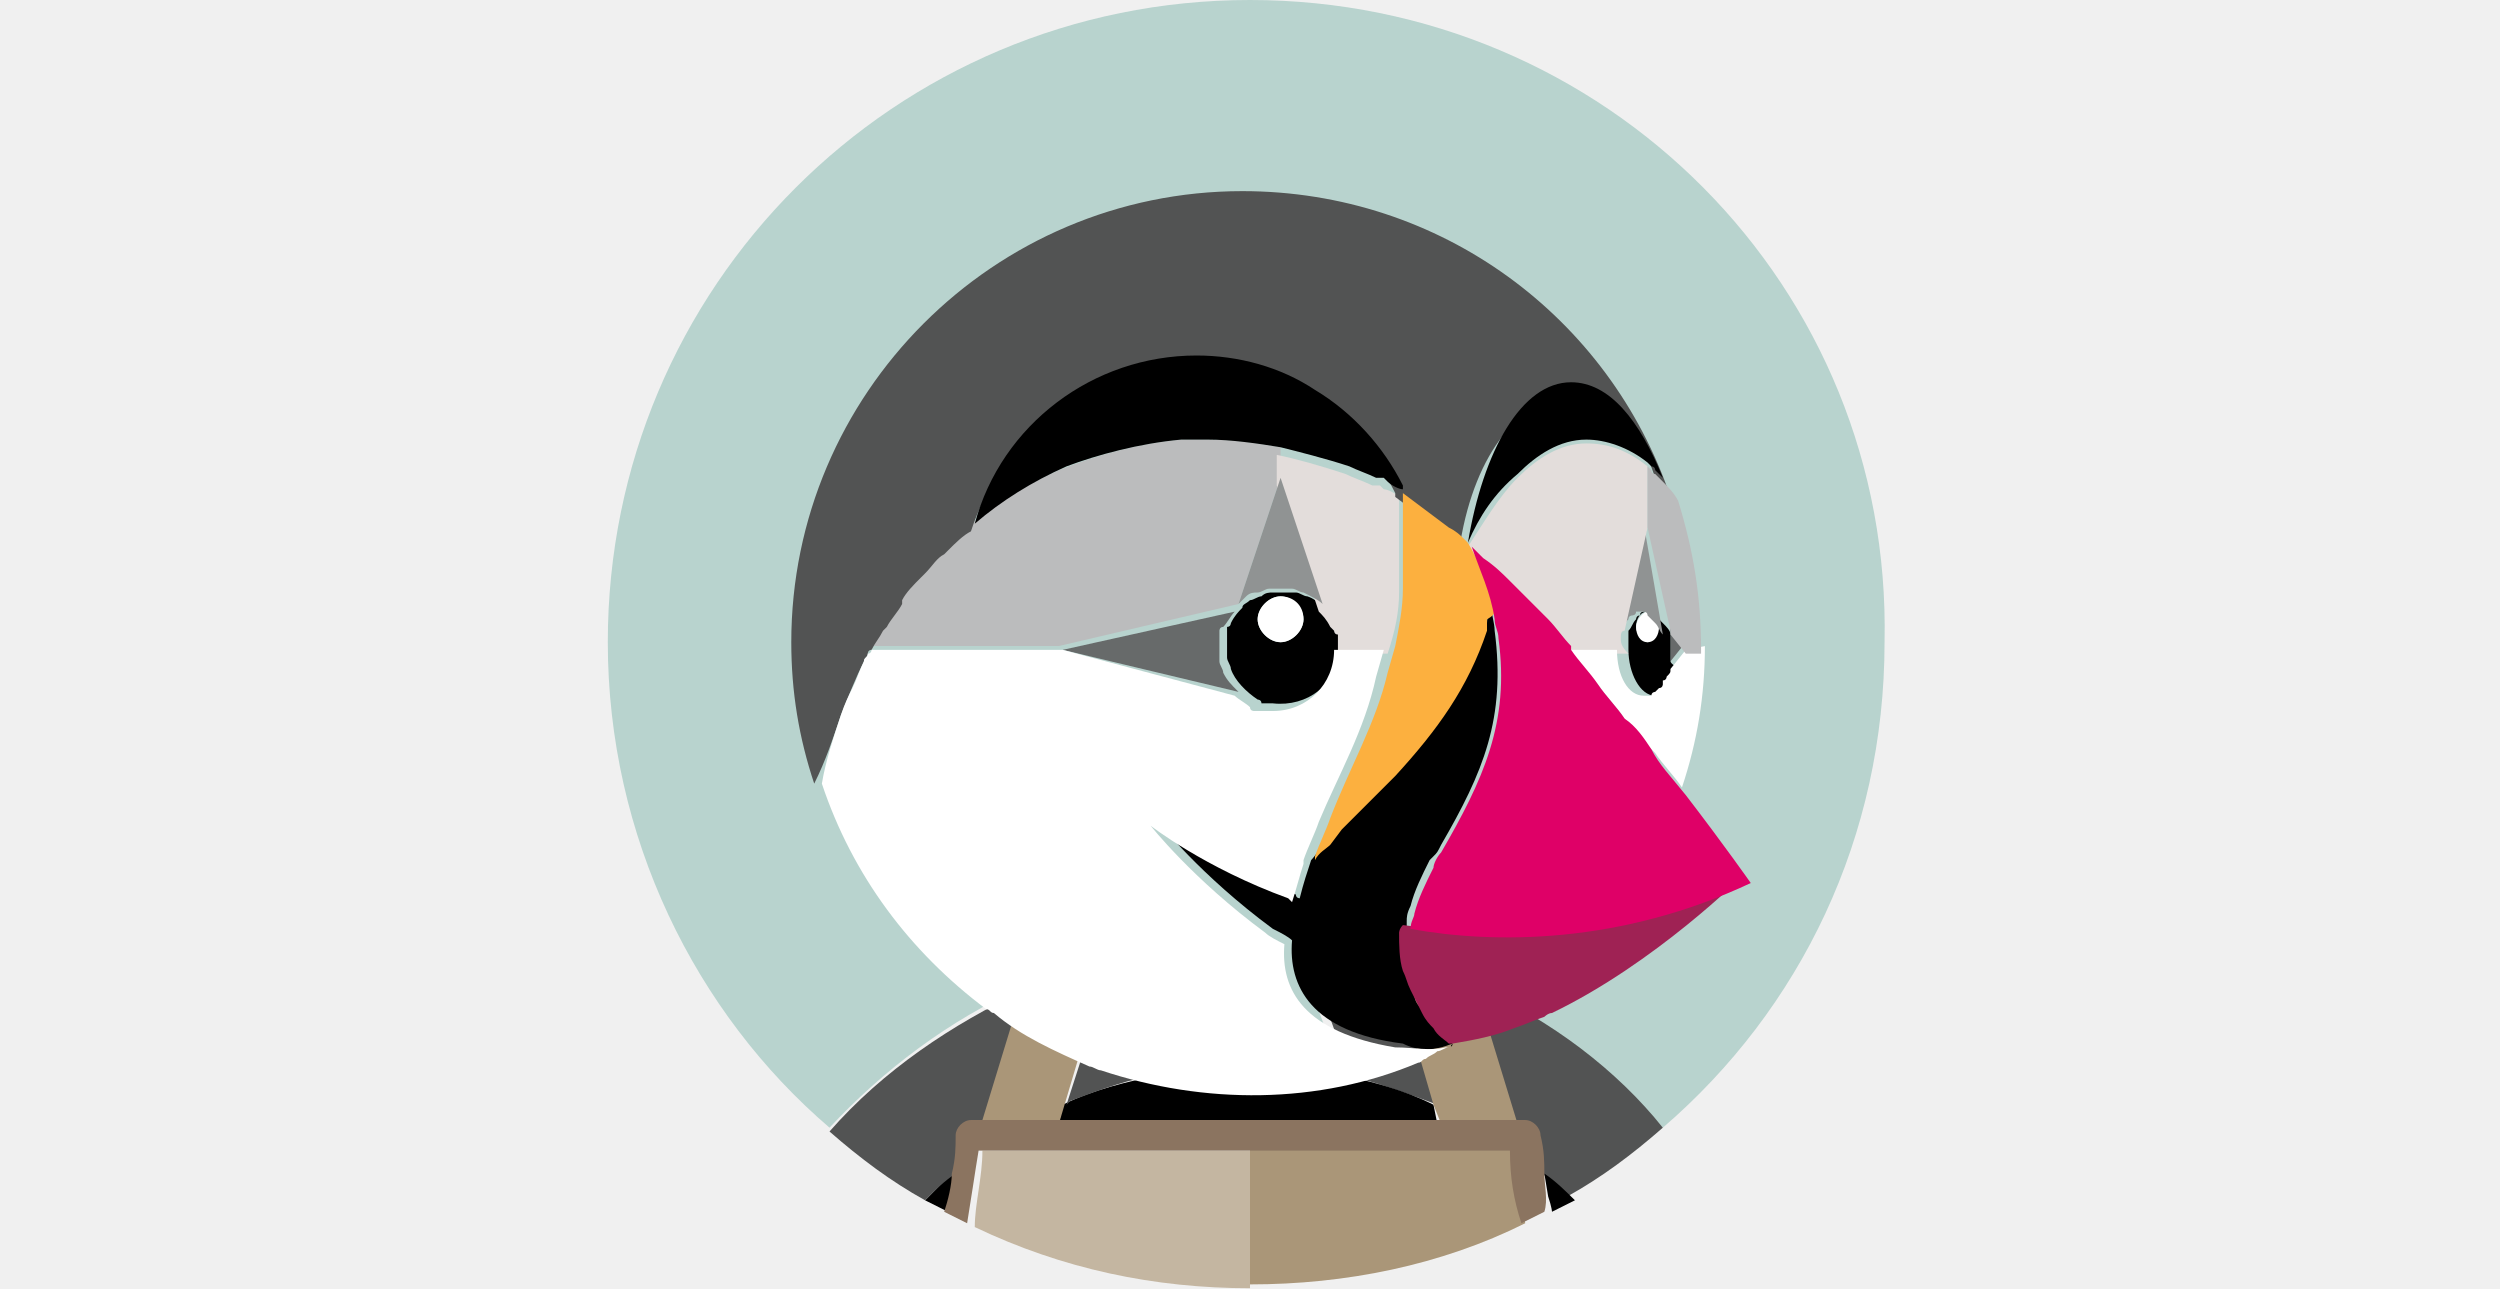
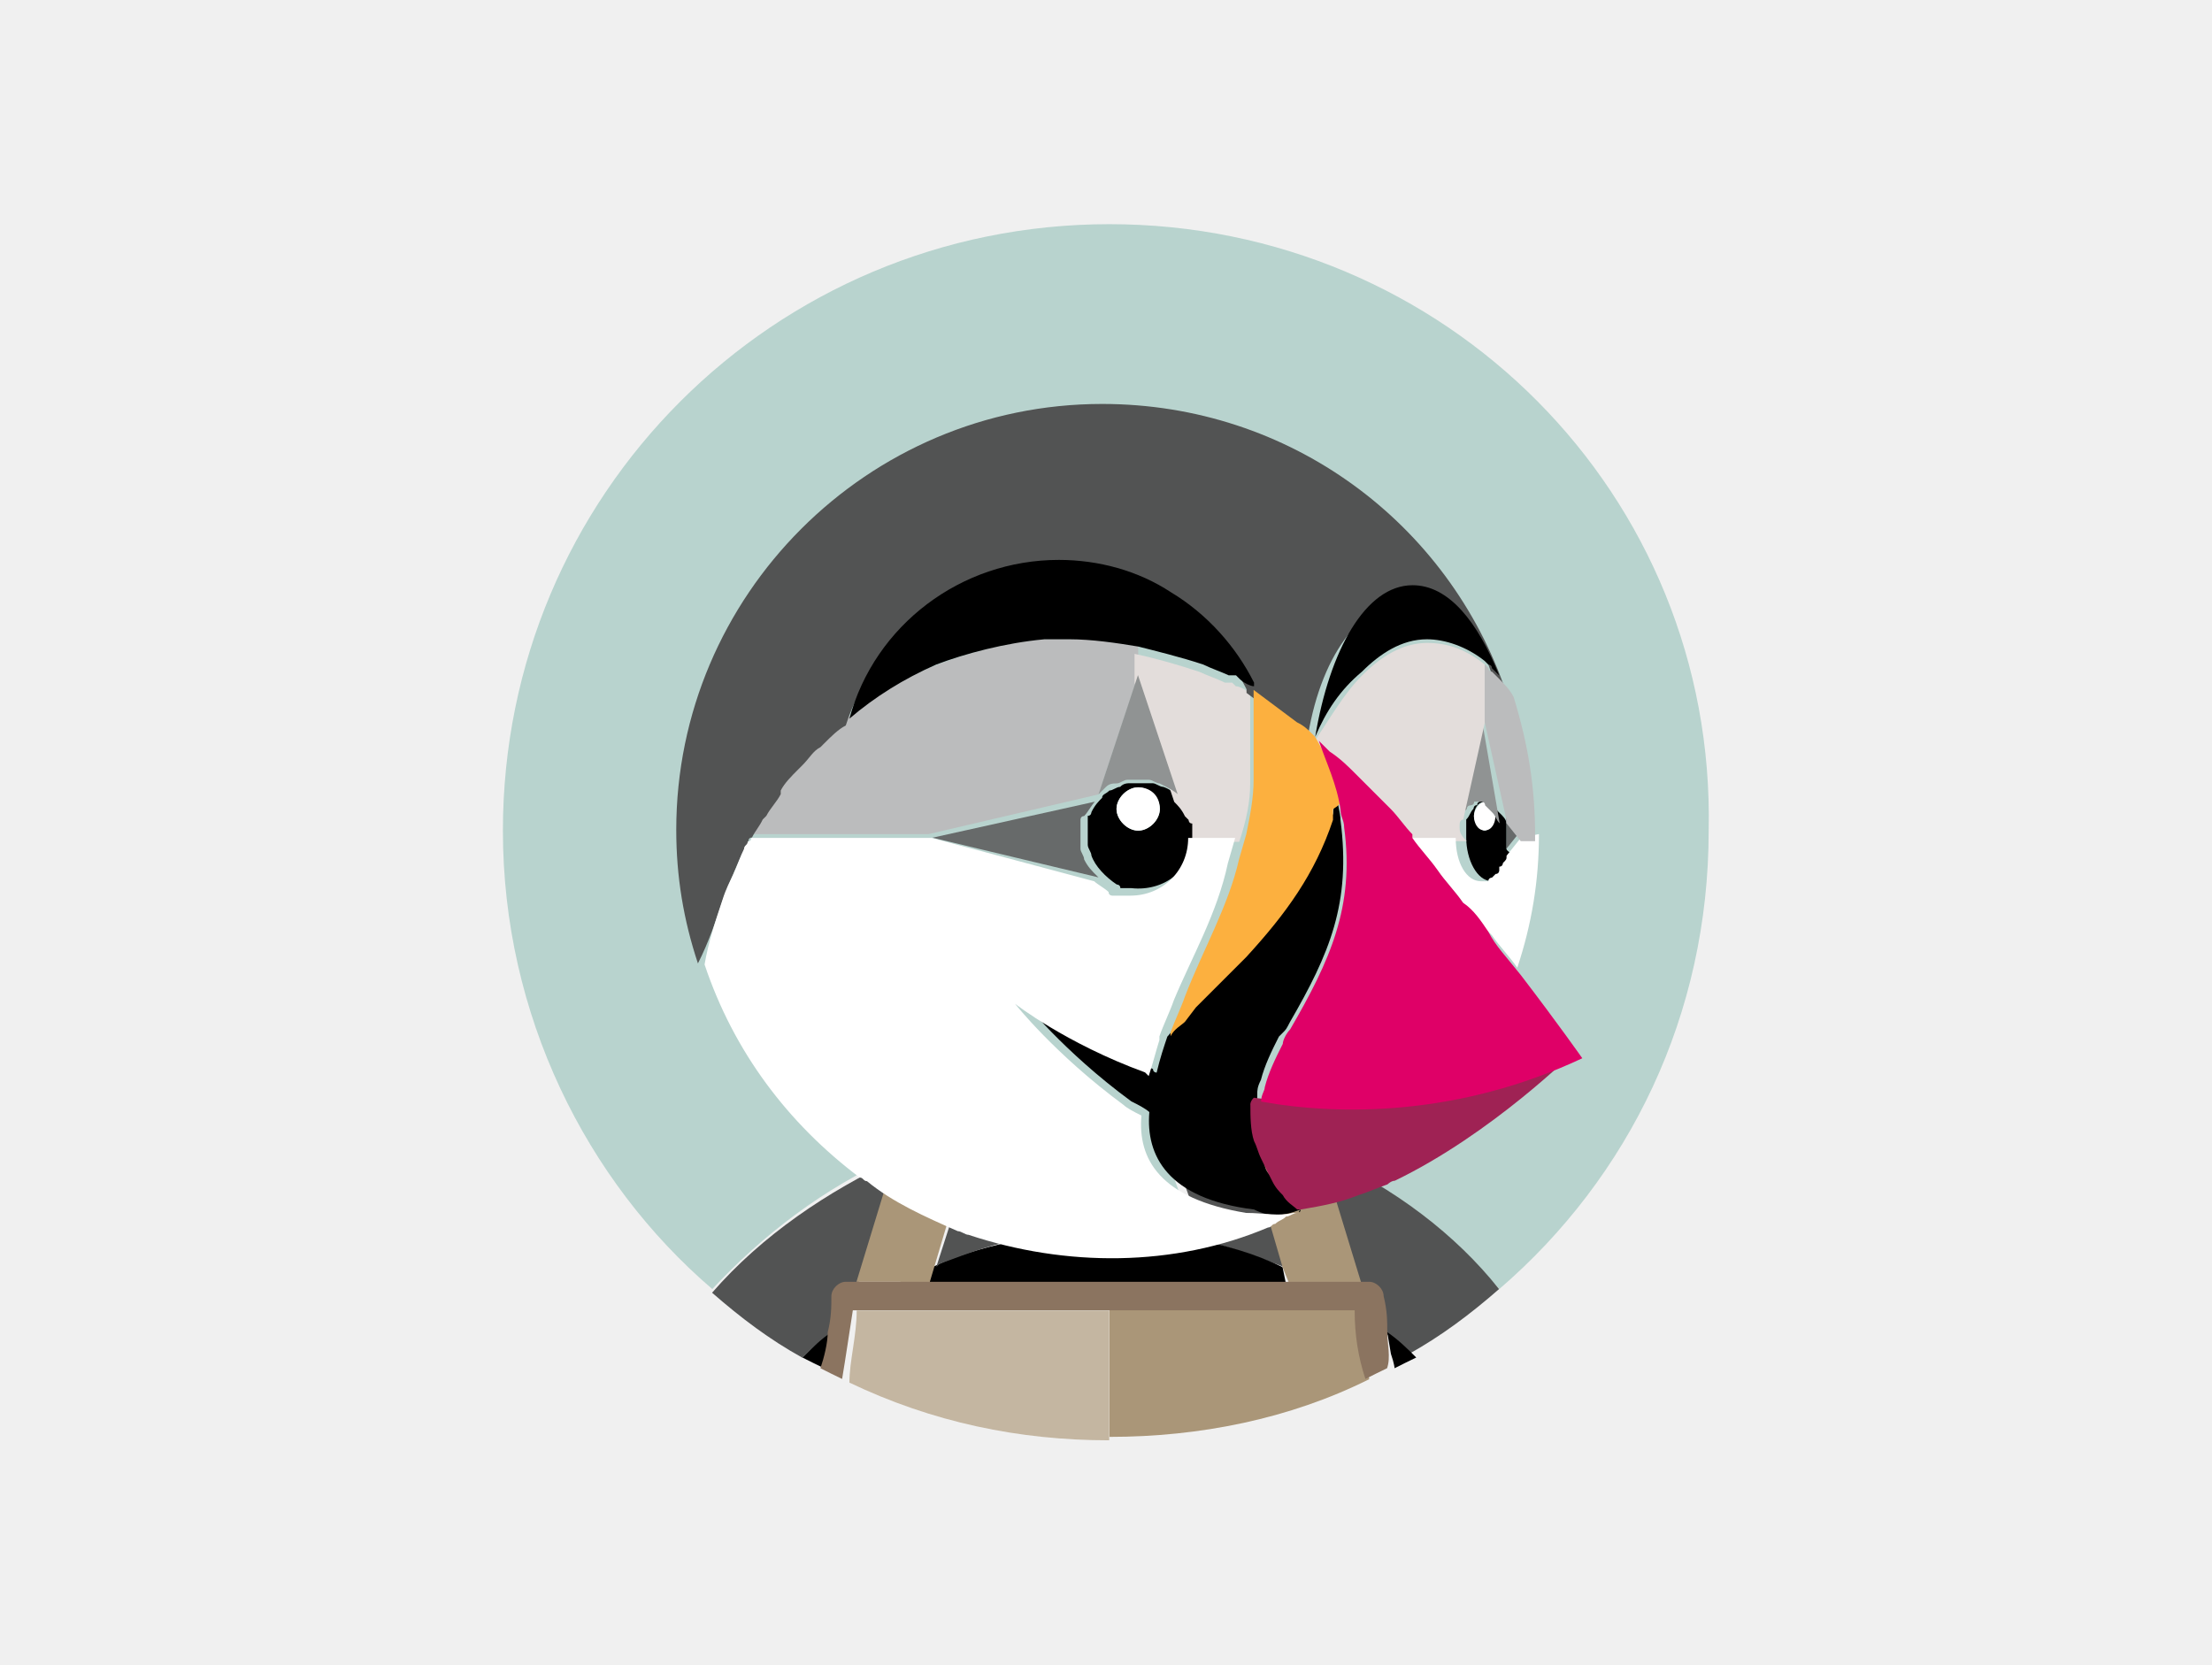
- <svg xmlns="http://www.w3.org/2000/svg" version="1.1" id="Capa_1" x="0px" y="0px" viewBox="0 0 65.4 33.7" style="enable-background:new 0 0 65.4 33.7;" xml:space="preserve">
+ <svg xmlns="http://www.w3.org/2000/svg" version="1.1" id="Capa_1" x="0px" y="0px" viewBox="0 0 1031 776" style="enable-background:new 0 0 1031 776;" xml:space="preserve">
  <style type="text/css">
	.st0{fill:#B8D3CE;}
	.st1{fill:#525353;}
	.st2{fill:#AA9678;}
	.st3{fill:#C4B6A1;}
	.st4{fill:#FFFFFF;}
	.st5{fill:#676A6A;}
	.st6{fill:#909393;}
	.st7{fill:#BBBCBD;}
	.st8{fill:#E3DDDB;}
	.st9{fill:#FCB03F;}
	.st10{fill:#9F2254;}
	.st11{fill:#DF0067;}
	.st12{fill:#8B7460;}
</style>
-   <path id="Trazado_1180" class="st0" d="M26.8,25.8c0.3-0.1,0.5-0.2,0.8-0.3c0.3-0.1,0.6-0.2,0.9-0.3c0.4-0.1,0.8-0.2,1.2-0.3  c0.5-0.1,1.1-0.2,1.6-0.3c-0.3,1-0.7,2-1,2.9c0,0.2,0,0.4,0,0.6c1.5-0.3,3.1-0.3,4.6,0c0-0.2,0-0.4,0-0.6c-0.4-1-0.7-1.9-1-2.9  c0.6,0.1,1.1,0.1,1.6,0.3c0.4,0.1,0.8,0.2,1.2,0.3c0.3,0.1,0.6,0.2,0.9,0.3c0.3,0.1,0.5,0.2,0.8,0.3c1.9,0.9,3.7,2.1,5.1,3.7  c3.6-3.1,5.8-7.6,5.8-12.7C49.5,7.5,42,0,32.7,0S15.9,7.5,15.9,16.8c0,5.1,2.3,9.7,5.8,12.7C23.1,28,24.8,26.7,26.8,25.8" />
-   <path id="Trazado_1181" class="st1" d="M38.6,25.8l1,3.6l0.3,0c0.2,0,0.3,0.1,0.3,0.2c0,0.3,0,0.7,0,1c0.3,0.2,0.6,0.5,0.8,0.7  c0.9-0.5,1.7-1.1,2.5-1.8C42.3,28,40.6,26.7,38.6,25.8 M36.6,25.8l1.2-0.3c-0.3-0.1-0.6-0.2-0.9-0.3c-0.4-0.1-0.8-0.2-1.2-0.3  c-0.5-0.1-1.1-0.2-1.6-0.3c0.3,1,0.7,2,1,2.9c0,0.2,0,0.4,0,0.6c0.9,0.2,1.7,0.5,2.5,0.8L36.6,25.8" />
-   <path id="Trazado_1182" d="M24.2,31.4c0.2,0.1,0.4,0.2,0.6,0.3c0.1-0.3,0.2-0.8,0.2-1.2C24.8,30.8,24.5,31.1,24.2,31.4 M37.5,28.9  c-0.8-0.4-1.6-0.6-2.5-0.8c-1.5-0.3-3.1-0.3-4.6,0c-0.9,0.2-1.8,0.4-2.6,0.8l-0.1,0.5h9.9L37.5,28.9" />
-   <path id="Trazado_1183" class="st1" d="M25,30.7c0-0.3,0.1-0.6,0.1-0.9c0-0.2,0.1-0.3,0.3-0.3l0.3,0l1.1-3.6  c-1.9,0.9-3.7,2.1-5.1,3.7c0.8,0.7,1.6,1.3,2.5,1.8C24.5,31.1,24.7,30.9,25,30.7" />
-   <path id="Trazado_1184" d="M40.5,31.3c0.1,0.3,0.1,0.4,0.1,0.4c0.2-0.1,0.4-0.2,0.6-0.3c-0.2-0.2-0.5-0.5-0.8-0.7L40.5,31.3" />
-   <path id="Trazado_1185" class="st2" d="M37.5,28.9l0.2,0.5h2l-1.1-3.6c-0.3-0.1-0.5-0.2-0.8-0.3l-1.2,0.3L37.5,28.9" />
-   <path id="Trazado_1186" class="st3" d="M25.7,30.1L25.7,30.1L25.7,30.1C25.7,30.1,25.7,30.1,25.7,30.1" />
-   <path id="Trazado_1187" class="st2" d="M39.7,30.1L39.7,30.1L39.7,30.1C39.7,30.1,39.7,30.1,39.7,30.1" />
-   <path id="Trazado_1188" class="st2" d="M39.6,30l-6.9,0l0,3.6c2.5,0,5-0.5,7.2-1.6c-0.1-0.6-0.2-1.3-0.2-2  C39.7,30.1,39.6,30,39.6,30" />
-   <path id="Trazado_1189" class="st3" d="M32.7,30.1c0,0-7,0-7,0c0,0.7-0.2,1.4-0.2,2c2.3,1.1,4.7,1.6,7.2,1.6L32.7,30.1L32.7,30.1" />
-   <path id="Trazado_1192" class="st2" d="M37.9,27.4L37.9,27.4L37.9,27.4c-0.1-0.1-0.3-0.2-0.4-0.4C37.6,27.1,37.8,27.3,37.9,27.4" />
-   <path id="Trazado_1193" class="st4" d="M43,12.1L43,12.1 M43.7,17L43.7,17" />
-   <path id="Trazado_1195" class="st5" d="M43.7,16.7C43.7,16.7,43.7,16.7,43.7,16.7L43.7,16.7L43.7,16.7c0,0.1,0,0.1,0,0.2  c0,0,0,0,0,0v0c0,0,0,0,0,0c0,0.1,0,0.1,0,0.2l0,0v0c0,0,0,0,0,0c0,0.1,0,0.1,0,0.2l0,0l0,0l0,0v0l0,0l0.4-0.5l-0.4-0.5l0,0  C43.7,16.6,43.7,16.7,43.7,16.7" />
-   <path id="Trazado_1196" d="M43.7,17.3C43.7,17.2,43.7,17.2,43.7,17.3c0-0.1,0-0.2,0-0.2c0,0,0,0,0,0c0,0,0,0,0,0c0-0.1,0-0.1,0-0.2  c0,0,0,0,0,0c0-0.1,0-0.1,0-0.2c0,0,0,0,0-0.1c0-0.1-0.1-0.2-0.2-0.3c0,0-0.1-0.1-0.1-0.1c0,0-0.1-0.1-0.1-0.1c0,0,0,0,0,0  c0,0-0.1,0-0.1-0.1c-0.1,0-0.2,0-0.2,0c0,0-0.1,0-0.1,0.1c0,0,0,0,0,0c-0.1,0-0.1,0.1-0.1,0.1c0,0,0,0,0,0c-0.1,0.1-0.1,0.2-0.2,0.3  l0,0c0,0.1,0,0.1,0,0.2c0,0,0,0,0,0.1c0,0.1,0,0.2,0,0.2c0,0,0,0,0,0l0,0c0,0.6,0.3,1.2,0.7,1.2c0.1,0,0.1,0,0.2,0  c0,0,0.1,0,0.1-0.1c0,0,0,0,0,0c0,0,0.1-0.1,0.1-0.1c0,0,0-0.1,0.1-0.1c0,0,0,0,0-0.1c0,0,0-0.1,0.1-0.1c0,0,0,0,0,0  c0-0.1,0-0.1,0.1-0.2C43.7,17.4,43.7,17.3,43.7,17.3L43.7,17.3z M43.1,16.8c-0.1,0-0.3-0.2-0.3-0.4c0-0.2,0.1-0.4,0.3-0.4  s0.3,0.2,0.3,0.4C43.3,16.6,43.2,16.8,43.1,16.8L43.1,16.8z" />
-   <path id="Trazado_1197" class="st4" d="M43.1,16c-0.1,0-0.3,0.2-0.3,0.4s0.1,0.4,0.3,0.4s0.3-0.2,0.3-0.4C43.3,16.2,43.2,16,43.1,16  " />
-   <path id="Trazado_1198" class="st6" d="M42.4,16.5c0-0.1,0.1-0.2,0.2-0.3c0,0,0,0,0,0c0-0.1,0.1-0.1,0.1-0.1c0,0,0,0,0,0  c0,0,0.1,0,0.1-0.1c0.1,0,0.2,0,0.2,0c0,0,0.1,0,0.1,0.1c0,0,0,0,0,0c0,0,0.1,0.1,0.1,0.1c0,0,0.1,0.1,0.1,0.1  c0.1,0.1,0.1,0.2,0.2,0.3l0,0L43,13.7L42.4,16.5L42.4,16.5" />
-   <path id="Trazado_1199" d="M35.1,17c0-0.1,0-0.1,0-0.2l0,0c0-0.1,0-0.1,0-0.2v0c0-0.1,0-0.1,0-0.1v0c0-0.1,0-0.1-0.1-0.1  c0,0,0,0,0,0c-0.2-0.4-0.5-0.7-0.8-0.8h0c-0.1,0-0.2-0.1-0.3-0.1h0c-0.2,0-0.4,0-0.6,0h0c-0.1,0-0.2,0-0.3,0.1h0  c-0.1,0-0.2,0.1-0.3,0.1c-0.1,0.1-0.2,0.1-0.2,0.2v0h0c-0.1,0.1-0.2,0.2-0.3,0.4v0c0,0,0,0.1-0.1,0.1l0,0c0,0,0,0.1,0,0.1  c0,0,0,0,0,0c0,0,0,0.1,0,0.1c0,0,0,0,0,0c0,0,0,0.1,0,0.1c0,0,0,0,0,0c0,0.2,0,0.3,0,0.5v0c0,0.1,0.1,0.2,0.1,0.3v0  c0.1,0.3,0.4,0.6,0.7,0.8l0,0c0,0,0.1,0,0.1,0.1l0,0c0,0,0.1,0,0.1,0l0,0c0,0,0.1,0,0.1,0c0,0,0,0,0,0c0,0,0.1,0,0.1,0c0,0,0,0,0,0  c0.9,0.1,1.7-0.5,1.7-1.4C35.1,17.1,35.1,17,35.1,17C35.1,17,35.1,17,35.1,17C35.1,17,35.1,17,35.1,17L35.1,17z M33.5,16.8  c-0.3,0-0.6-0.3-0.6-0.6c0-0.3,0.3-0.6,0.6-0.6c0.3,0,0.6,0.3,0.6,0.6C34.1,16.5,33.8,16.8,33.5,16.8L33.5,16.8z" />
-   <path id="Trazado_1200" class="st4" d="M33.5,15.6c-0.3,0-0.6,0.3-0.6,0.6s0.3,0.6,0.6,0.6c0.3,0,0.6-0.3,0.6-0.6  C34.1,15.8,33.8,15.6,33.5,15.6L33.5,15.6L33.5,15.6" />
-   <path id="Trazado_1201" class="st7" d="M32.4,15.8L32.4,15.8L32.4,15.8l1.1-3.3v-0.8c-0.6-0.1-1.2-0.2-1.9-0.2c-0.2,0-0.4,0-0.6,0  l-0.1,0c-1.1,0.1-2.2,0.4-3.2,0.8c-0.9,0.4-1.7,0.9-2.4,1.5l0,0l0,0c-0.2,0.2-0.4,0.3-0.6,0.5c0,0-0.1,0.1-0.1,0.1  c-0.2,0.2-0.3,0.3-0.5,0.5c0,0-0.1,0.1-0.1,0.1c-0.2,0.2-0.3,0.4-0.5,0.6c0,0,0,0,0,0.1c-0.1,0.2-0.3,0.4-0.4,0.6  c0,0-0.1,0.1-0.1,0.1c-0.1,0.2-0.2,0.3-0.3,0.5h5L32.4,15.8" />
-   <path id="Trazado_1202" class="st8" d="M36.6,15.5c0-0.1,0-0.3,0-0.4c0-0.2,0-0.4,0-0.5c0-0.1,0-0.3,0-0.4c0,0,0-0.1,0-0.1  c0-0.4,0-0.7,0-1.1l0,0l0,0c-0.1-0.1-0.3-0.2-0.4-0.2l0,0l-0.1-0.1l0,0l-0.1,0l0,0l-0.1,0c-0.2-0.1-0.5-0.2-0.7-0.3  c-0.6-0.2-1.3-0.4-1.8-0.5v0.8l1.1,3.3l0,0c0.1,0.1,0.2,0.2,0.3,0.4l0,0c0,0,0.1,0.1,0.1,0.1l0,0c0,0,0,0.1,0.1,0.1v0  c0,0.1,0,0.1,0,0.1v0c0,0.1,0,0.1,0,0.2l0,0c0,0.1,0,0.1,0,0.2l0,0h1.3C36.5,16.5,36.6,16,36.6,15.5C36.6,15.5,36.6,15.5,36.6,15.5" />
-   <path id="Trazado_1203" class="st9" d="M38.4,14.3C38.4,14.3,38.4,14.3,38.4,14.3L38.4,14.3" />
-   <path id="Trazado_1204" class="st6" d="M32.4,15.8c0.1-0.1,0.1-0.1,0.2-0.2c0.1-0.1,0.2-0.1,0.3-0.1h0c0.1,0,0.2-0.1,0.3-0.1h0  c0.2,0,0.4,0,0.6,0h0c0.1,0,0.2,0.1,0.3,0.1c0.2,0.1,0.4,0.2,0.5,0.3l0,0l-1.1-3.3L32.4,15.8" />
-   <path id="Trazado_1205" class="st5" d="M32,17.6c0-0.1-0.1-0.2-0.1-0.3v0c0-0.2,0-0.3,0-0.5c0,0,0,0,0,0c0,0,0-0.1,0-0.1  c0,0,0,0,0,0c0,0,0-0.1,0-0.1c0,0,0,0,0,0c0,0,0-0.1,0-0.1c0,0,0,0,0,0c0,0,0-0.1,0.1-0.1l0,0c0.1-0.1,0.2-0.3,0.3-0.4L27.8,17h0  l4.6,1.1C32.2,17.9,32.1,17.8,32,17.6L32,17.6" />
-   <path id="Trazado_1206" class="st8" d="M42.4,16.7C42.4,16.7,42.4,16.7,42.4,16.7c0-0.1,0-0.2,0.1-0.2c0,0,0,0,0,0l0.6-2.7v-1.6  c-0.5-0.4-1-0.6-1.6-0.6c-0.7,0-1.3,0.4-1.8,0.9c-0.5,0.5-0.9,1.2-1.3,1.8c0,0,0,0.1,0,0.1c0.1,0.1,0.2,0.2,0.3,0.3  c0.2,0.2,0.4,0.4,0.7,0.6c0.1,0.1,0.2,0.2,0.3,0.3c0.1,0.1,0.2,0.2,0.3,0.3c0.2,0.2,0.4,0.4,0.6,0.6c0.2,0.2,0.3,0.4,0.5,0.5l0,0  c0,0,0,0,0.1,0.1h1.4c0,0,0,0,0,0C42.4,16.9,42.4,16.8,42.4,16.7 M38.4,14.3L38.4,14.3L38.4,14.3L38.4,14.3L38.4,14.3" />
-   <path id="Trazado_1207" class="st1" d="M22,18.7L22,18.7c0.2-0.5,0.4-1,0.6-1.4c0-0.1,0.1-0.1,0.1-0.2c0,0,0-0.1,0.1-0.1  c0.1-0.2,0.2-0.3,0.3-0.5c0,0,0.1-0.1,0.1-0.1c0.1-0.2,0.3-0.4,0.4-0.6c0,0,0,0,0-0.1c0.1-0.2,0.3-0.4,0.5-0.6c0,0,0.1-0.1,0.1-0.1  c0.2-0.2,0.3-0.4,0.5-0.5c0,0,0.1-0.1,0.1-0.1c0.2-0.2,0.4-0.4,0.6-0.5l0,0c0.8-2.5,3.2-4.1,5.9-4.1c1.1,0,2.2,0.3,3.1,0.9  c1,0.6,1.6,1.2,2.1,2.2l0,0c0,0,0,0.1,0,0.1l0,0l0,0c0.4,0.3,0.8,0.6,1.2,0.9c0.1,0.1,0.3,0.2,0.4,0.3c0,0,0.1,0.1,0.1,0.1v0  c0,0,0,0,0,0l0-0.1c0.4-2.4,1.6-3.8,2.9-3.8c1,0,1.7,0.6,2.2,2.1l0,0l0,0c0.2,0.2,0.3,0.4,0.4,0.5l0,0l0,0l0,0c0,0,0,0,0,0.1l0,0  l0-0.1c-1.6-4.7-6-8-11.2-8c-6.5,0-11.8,5.3-11.8,11.8c0,1.3,0.2,2.5,0.6,3.7v0C21.6,19.9,21.8,19.3,22,18.7" />
-   <path id="Trazado_1208" class="st4" d="M44.1,17l-0.4,0.5l0,0l0,0c0,0.1,0,0.1-0.1,0.2c0,0,0,0,0,0c0,0,0,0.1-0.1,0.1c0,0,0,0,0,0.1  c0,0,0,0.1-0.1,0.1c0,0-0.1,0.1-0.1,0.1c0,0,0,0,0,0c0,0-0.1,0-0.1,0.1c-0.1,0-0.1,0-0.2,0c-0.4,0-0.7-0.5-0.7-1.2H41l0,0  c0.3,0.3,0.5,0.6,0.8,0.9c0.2,0.3,0.5,0.6,0.7,0.9l0,0c0.2,0.3,0.4,0.6,0.7,0.8l0.1,0.1c0.2,0.3,0.5,0.6,0.7,0.9  c0.4-1.2,0.6-2.4,0.6-3.7L44.1,17L44.1,17" />
-   <path id="Trazado_1209" d="M30.9,11.5L30.9,11.5c0.3,0,0.5,0,0.7,0c0.6,0,1.3,0.1,1.9,0.2l0,0c0.4,0.1,1.2,0.3,1.8,0.5  c0.2,0.1,0.5,0.2,0.7,0.3l0.1,0l0,0l0.1,0l0,0l0.1,0.1l0,0c0.1,0.1,0.3,0.2,0.4,0.2l0,0l0,0c0,0,0-0.1,0-0.1l0,0  c-0.5-1-1.3-1.9-2.3-2.5c-0.9-0.6-2-0.9-3.1-0.9c-2.7,0-5.1,1.8-5.8,4.4c0.7-0.6,1.5-1.1,2.4-1.5C28.7,11.9,29.8,11.6,30.9,11.5" />
-   <path id="Trazado_1210" class="st7" d="M43.9,13.1L43.9,13.1L43.9,13.1L43.9,13.1c-0.1-0.2-0.3-0.4-0.4-0.5l0,0  c-0.1-0.1-0.1-0.1-0.2-0.2c0,0-0.1,0-0.1-0.1c0,0-0.1-0.1-0.1-0.1v1.6l0.6,2.7l0,0c0,0,0,0,0,0.1l0.4,0.5l0,0h0.4c0,0,0-0.1,0-0.1  l0,0C44.5,15.6,44.3,14.4,43.9,13.1L43.9,13.1C43.9,13.1,43.9,13.1,43.9,13.1" />
-   <path id="Trazado_1211" d="M39.7,12.4c0.5-0.5,1.1-0.9,1.8-0.9c0.5,0,1.1,0.2,1.6,0.6v0l0,0c0,0,0.1,0.1,0.1,0.1c0,0,0.1,0,0.1,0.1  c0.1,0.1,0.1,0.1,0.2,0.2l0,0l0,0l0,0l0,0C42.9,11,42.1,10,41.1,10c-1.3,0-2.3,1.8-2.7,4.2l0,0C38.7,13.5,39.1,12.9,39.7,12.4   M38,27.3c-0.1-0.1-0.3-0.2-0.4-0.4c-0.1-0.1-0.2-0.2-0.3-0.4c0,0-0.1-0.1-0.1-0.1C37.1,26.3,37,26.2,37,26  c-0.1-0.2-0.1-0.3-0.1-0.5c0-0.1-0.1-0.2-0.1-0.4c0-0.2,0-0.4,0-0.6c0-0.1,0-0.2,0-0.4c0-0.1,0-0.2,0.1-0.4c0.1-0.4,0.3-0.8,0.5-1.2  l0.1-0.1c0.1-0.1,0.1-0.1,0.2-0.3c1.1-1.9,1.7-3.3,1.4-5.6c0-0.2-0.1-0.5-0.1-0.7c0,0.2-0.1,0.3-0.1,0.5c0,0,0,0.1-0.1,0.1  c-0.5,1.4-1.3,2.5-2.4,3.7c-0.2,0.2-0.3,0.3-0.5,0.5c-0.3,0.3-0.6,0.6-0.9,0.9L34.7,22c-0.1,0.1-0.3,0.4-0.4,0.5  c-0.1,0.3-0.2,0.6-0.3,1c0,0-0.1,0-0.1-0.1c-2.2-0.8-3.6-1.9-3.6-1.9s1.1,1.4,3,2.8c0.2,0.1,0.4,0.2,0.5,0.3  c-0.1,1.2,0.5,2.4,2.9,2.7C37.1,27.5,37.5,27.5,38,27.3C37.9,27.4,37.9,27.4,38,27.3C37.9,27.4,38,27.4,38,27.3" />
-   <path id="Trazado_1212" class="st10" d="M36.7,24.2c2.2,0.3,5.3,0.3,8.7-1.3c0.1,0,0.2,0.1,0.2,0c0,0-2.3,2.3-5,3.6  c-0.1,0-0.2,0.1-0.2,0.1c-0.3,0.1-0.5,0.2-0.8,0.3c-0.5,0.2-1,0.3-1.6,0.4c0,0,0,0-0.1,0l0,0l0,0c-0.1-0.1-0.3-0.2-0.4-0.4  c-0.1-0.1-0.2-0.2-0.3-0.4c-0.1-0.2-0.2-0.4-0.3-0.6c-0.1-0.2-0.1-0.3-0.2-0.5c-0.1-0.3-0.1-0.7-0.1-1  C36.6,24.4,36.6,24.3,36.7,24.2L36.7,24.2" />
-   <path id="Trazado_1213" class="st9" d="M35.1,21.7c0.3-0.3,0.6-0.6,0.9-0.9c0.2-0.2,0.3-0.3,0.5-0.5c1.1-1.2,1.9-2.3,2.4-3.8  c0,0,0-0.1,0-0.1l0,0c0-0.1,0-0.1,0-0.2c0,0,0.2-0.1,0.2-0.2c-0.1-0.6-0.4-1.3-0.7-1.8v0l0,0c0,0-0.1-0.1-0.1-0.1  c-0.1-0.1-0.2-0.2-0.4-0.3c-0.4-0.3-0.8-0.6-1.2-0.9c0,0.4,0,0.7,0,1.1c0,0,0,0.1,0,0.1c0,0.1,0,0.3,0,0.4c0,0.2,0,0.4,0,0.5  c0,0.1,0,0.3,0,0.4c0,0,0,0,0,0c0,0.5-0.1,1-0.2,1.5l-0.2,0.7c-0.3,1.3-1,2.5-1.5,3.8c-0.1,0.3-0.3,0.7-0.4,1l0,0.1  c0.1-0.2,0.3-0.3,0.4-0.4L35.1,21.7" />
-   <path id="Trazado_1214" class="st1" d="M28,28.8c0.8-0.3,1.6-0.6,2.4-0.7c0-0.2,0-0.4,0-0.6c0.4-1,0.7-1.9,1-2.9  c-0.6,0.1-1.1,0.1-1.6,0.3c-0.4,0.1-0.8,0.2-1.2,0.3c-0.3,0.1-0.6,0.2-0.9,0.3l1.2,0.3l-1,3.1L28,28.8" />
-   <path id="Trazado_1215" class="st11" d="M43.2,19.6c-0.2-0.3-0.4-0.6-0.7-0.8l0,0c-0.2-0.3-0.5-0.6-0.7-0.9  c-0.2-0.3-0.5-0.6-0.7-0.9c0,0,0,0,0-0.1c-0.2-0.2-0.4-0.5-0.6-0.7c-0.1-0.1-0.3-0.3-0.4-0.4c-0.1-0.1-0.2-0.2-0.3-0.3  c-0.1-0.1-0.2-0.2-0.3-0.3c-0.2-0.2-0.4-0.4-0.7-0.6c-0.1-0.1-0.2-0.2-0.3-0.3l0,0c0.2,0.6,0.5,1.2,0.6,1.9c0,0.2,0.1,0.3,0.1,0.5  c0.3,2.2-0.4,3.7-1.5,5.6c-0.1,0.1-0.2,0.3-0.2,0.4c-0.2,0.4-0.4,0.8-0.5,1.2c0,0.1-0.1,0.2-0.1,0.4c2.2,0.4,5.5,0.4,8.9-1.2  c0,0-0.7-1-1.7-2.3C43.7,20.3,43.4,20,43.2,19.6L43.2,19.6" />
-   <path id="Trazado_1216" class="st2" d="M27.7,29.4l1.1-3.7l-1.2-0.3c-0.3,0.1-0.5,0.2-0.8,0.3l-1.1,3.6l1.2,0L27.7,29.4" />
-   <path id="Trazado_1217" class="st4" d="M28.5,27.9c0.1,0,0.2,0.1,0.3,0.1c2.7,0.9,5.7,0.9,8.3-0.2c0.1,0,0.1-0.1,0.2-0.1  c0.1-0.1,0.2-0.1,0.3-0.2c0.1,0,0.2-0.1,0.3-0.1c0,0,0,0-0.1,0c-0.4,0.1-0.8,0-1.3,0c-2.4-0.4-3-1.5-2.9-2.7  c-0.2-0.1-0.4-0.2-0.5-0.3c-1.9-1.4-3-2.8-3-2.8s1.4,1.1,3.6,1.9l0.1,0.1c0.1-0.3,0.2-0.7,0.3-1l0-0.1c0.1-0.3,0.3-0.7,0.4-1  c0.5-1.2,1.2-2.4,1.5-3.8l0.2-0.7h-1.3l0,0l0,0c0,0,0,0,0,0c0,0.9-0.7,1.6-1.6,1.6l0,0c-0.1,0-0.1,0-0.2,0c0,0,0,0,0,0  c0,0-0.1,0-0.1,0c0,0,0,0,0,0c0,0-0.1,0-0.1,0l0,0c0,0-0.1,0-0.1,0l0,0c0,0-0.1,0-0.1-0.1l0,0c-0.1-0.1-0.3-0.2-0.4-0.3L27.8,17h-5  c0,0,0,0.1-0.1,0.1c0,0.1-0.1,0.1-0.1,0.2c-0.1,0.2-0.2,0.5-0.3,0.7c-0.1,0.2-0.2,0.4-0.3,0.7l0,0c-0.2,0.6-0.4,1.2-0.5,1.8  c0.8,2.4,2.3,4.4,4.3,5.9c0.1,0,0.1,0.1,0.2,0.1C26.7,27.1,27.6,27.5,28.5,27.9" />
-   <path id="Trazado_1218" class="st12" d="M40.4,30.7c0-0.3,0-0.6-0.1-1c0-0.2-0.2-0.4-0.4-0.4H25.4c-0.2,0-0.4,0.2-0.4,0.4  c0,0.3,0,0.6-0.1,1c0,0.3-0.1,0.7-0.2,1c0.2,0.1,0.4,0.2,0.6,0.3c0.1-0.6,0.2-1.3,0.3-1.9v0h13.9c0,0,0,0,0,0c0,0.7,0.1,1.3,0.3,1.9  c0.2-0.1,0.4-0.2,0.6-0.3C40.5,31.4,40.4,31,40.4,30.7" />
+   <path id="Trazado_1180" class="st0" d="M417.8,538.6c5-1.7,8.4-3.4,13.5-5s10.1-3.4,15.1-5c6.7-1.7,13.5-3.4,20.2-5  c8.4-1.7,18.5-3.4,26.9-5c-5,16.8-11.8,33.6-16.8,48.8c0,3.4,0,6.7,0,10.1c25.2-5,52.2-5,77.4,0c0-3.4,0-6.7,0-10.1  c-6.7-16.8-11.8-32-16.8-48.8c10.1,1.7,18.5,1.7,26.9,5c6.7,1.7,13.5,3.4,20.2,5c5,1.7,10.1,3.4,15.1,5c5,1.7,8.4,3.4,13.5,5  c32,15.1,62.3,35.3,85.8,62.3c60.6-52.2,97.6-127.9,97.6-213.7c3.4-156.5-122.8-282.7-279.3-282.7S234.4,230.7,234.4,387.2  c0,85.8,38.7,163.2,97.6,213.7C355.5,575.6,384.1,553.7,417.8,538.6" />
+   <path id="Trazado_1181" class="st1" d="M616.3,538.6l16.8,60.6h5c3.4,0,5,1.7,5,3.4c0,5,0,11.8,0,16.8c5,3.4,10.1,8.4,13.5,11.8  c15.1-8.4,28.6-18.5,42.1-30.3C678.6,575.6,650,553.7,616.3,538.6 M582.7,538.6l20.2-5c-5-1.7-10.1-3.4-15.1-5  c-6.7-1.7-13.5-3.4-20.2-5c-8.4-1.7-18.5-3.4-26.9-5c5,16.8,11.8,33.6,16.8,48.8c0,3.4,0,6.7,0,10.1c15.1,3.4,28.6,8.4,42.1,13.5  L582.7,538.6" />
+   <path id="Trazado_1182" d="M374,632.8c3.4,1.7,6.7,3.4,10.1,5c1.7-5,3.4-13.5,3.4-20.2C384.1,622.7,379.1,627.8,374,632.8   M597.8,590.7c-13.5-6.7-26.9-10.1-42.1-13.5c-25.2-5-52.2-5-77.4,0c-15.1,3.4-30.3,6.7-43.7,13.5l-1.7,8.4h166.6L597.8,590.7" />
+   <path id="Trazado_1183" class="st1" d="M387.5,621c0-5,1.7-10.1,1.7-15.1c0-3.4,1.7-5,5-5h5l18.5-60.6c-32,15.1-62.3,35.3-85.8,62.3  c13.5,11.8,26.9,21.9,42.1,30.3C379.1,627.8,382.5,624.4,387.5,621" />
+   <path id="Trazado_1184" d="M648.3,631.1c1.7,5,1.7,6.7,1.7,6.7c3.4-1.7,6.7-3.4,10.1-5c-3.4-3.4-8.4-8.4-13.5-11.8L648.3,631.1" />
+   <path id="Trazado_1185" class="st2" d="M597.8,590.7l3.4,8.4h33.6l-18.5-60.6c-5-1.7-8.4-3.4-13.5-5l-20.2,5L597.8,590.7" />
+   <path id="Trazado_1186" class="st3" d="M399.3,610.9L399.3,610.9L399.3,610.9L399.3,610.9" />
+   <path id="Trazado_1187" class="st2" d="M634.8,610.9L634.8,610.9L634.8,610.9L634.8,610.9" />
+   <path id="Trazado_1188" class="st2" d="M633.1,609.2H517.1v60.6c42.1,0,84.1-8.4,121.1-26.9c-1.7-10.1-3.4-21.9-3.4-33.6  C634.8,610.9,633.1,609.2,633.1,609.2" />
+   <path id="Trazado_1189" class="st3" d="M517.1,610.9H399.3c0,11.8-3.4,23.6-3.4,33.6c38.7,18.5,79.1,26.9,121.1,26.9V610.9  L517.1,610.9" />
+   <path id="Trazado_1192" class="st2" d="M604.5,565.5L604.5,565.5L604.5,565.5c-1.7-1.7-5-3.4-6.7-6.7  C599.5,560.5,602.9,563.8,604.5,565.5" />
+   <path id="Trazado_1193" class="st4" d="M690.3,308.1L690.3,308.1 M702.1,390.5L702.1,390.5" />
+   <path id="Trazado_1195" class="st5" d="M702.1,385.5L702.1,385.5L702.1,385.5L702.1,385.5c0,1.7,0,1.7,0,3.4l0,0l0,0l0,0  c0,1.7,0,1.7,0,3.4l0,0l0,0l0,0c0,1.7,0,1.7,0,3.4l0,0l0,0l0,0l0,0l0,0l6.7-8.4l-6.7-8.4l0,0C702.1,383.8,702.1,385.5,702.1,385.5" />
+   <path id="Trazado_1196" d="M702.1,395.6C702.1,393.9,702.1,393.9,702.1,395.6c0-1.7,0-3.4,0-3.4l0,0l0,0c0-1.7,0-1.7,0-3.4l0,0  c0-1.7,0-1.7,0-3.4c0,0,0,0,0-1.7s-1.7-3.4-3.4-5l-1.7-1.7l-1.7-1.7l0,0c0,0-1.7,0-1.7-1.7c-1.7,0-3.4,0-3.4,0s-1.7,0-1.7,1.7l0,0  c-1.7,0-1.7,1.7-1.7,1.7l0,0c-1.7,1.7-1.7,3.4-3.4,5l0,0c0,1.7,0,1.7,0,3.4c0,0,0,0,0,1.7s0,3.4,0,3.4l0,0l0,0  c0,10.1,5,20.2,11.8,20.2c1.7,0,1.7,0,3.4,0c0,0,1.7,0,1.7-1.7l0,0l1.7-1.7c0,0,0-1.7,1.7-1.7c0,0,0,0,0-1.7c0,0,0-1.7,1.7-1.7l0,0  c0-1.7,0-1.7,1.7-3.4C702.1,397.3,702.1,395.6,702.1,395.6L702.1,395.6z M692,387.2c-1.7,0-5-3.4-5-6.7c0-3.4,1.7-6.7,5-6.7  s5,3.4,5,6.7C695.4,383.8,693.7,387.2,692,387.2L692,387.2z" />
+   <path id="Trazado_1197" class="st4" d="M692,373.7c-1.7,0-5,3.4-5,6.7s1.7,6.7,5,6.7s5-3.4,5-6.7C695.4,377.1,693.7,373.7,692,373.7  " />
+   <path id="Trazado_1198" class="st6" d="M680.3,382.1c0-1.7,1.7-3.4,3.4-5l0,0c0-1.7,1.7-1.7,1.7-1.7l0,0c0,0,1.7,0,1.7-1.7  c1.7,0,3.4,0,3.4,0s1.7,0,1.7,1.7l0,0l1.7,1.7l1.7,1.7c1.7,1.7,1.7,3.4,3.4,5l0,0l-8.4-48.8L680.3,382.1L680.3,382.1" />
+   <path id="Trazado_1199" d="M557.4,390.5c0-1.7,0-1.7,0-3.4l0,0c0-1.7,0-1.7,0-3.4l0,0c0-1.7,0-1.7,0-1.7l0,0c0-1.7,0-1.7-1.7-1.7  l0,0c-3.4-6.7-8.4-11.8-13.5-13.5l0,0c-1.7,0-3.4-1.7-5-1.7l0,0c-3.4,0-6.7,0-10.1,0l0,0c-1.7,0-3.4,0-5,1.7l0,0  c-1.7,0-3.4,1.7-5,1.7c-1.7,1.7-3.4,1.7-3.4,3.4l0,0l0,0c-1.7,1.7-3.4,3.4-5,6.7l0,0c0,0,0,1.7-1.7,1.7l0,0v1.7l0,0v1.7l0,0v1.7l0,0  c0,3.4,0,5,0,8.4l0,0c0,1.7,1.7,3.4,1.7,5l0,0c1.7,5,6.7,10.1,11.8,13.5l0,0c0,0,1.7,0,1.7,1.7l0,0h1.7l0,0h1.7l0,0h1.7l0,0  c15.1,1.7,28.6-8.4,28.6-23.6C557.4,392.2,557.4,390.5,557.4,390.5L557.4,390.5L557.4,390.5L557.4,390.5z M530.5,387.2  c-5,0-10.1-5-10.1-10.1s5-10.1,10.1-10.1s10.1,5,10.1,10.1S535.6,387.2,530.5,387.2L530.5,387.2z" />
+   <path id="Trazado_1200" class="st4" d="M530.5,367c-5,0-10.1,5-10.1,10.1c0,5,5,10.1,10.1,10.1s10.1-5,10.1-10.1  C540.6,370.3,535.6,367,530.5,367L530.5,367L530.5,367" />
+   <path id="Trazado_1201" class="st7" d="M512,370.3L512,370.3L512,370.3l18.5-55.5v-13.5c-10.1-1.7-20.2-3.4-32-3.4  c-3.4,0-6.7,0-10.1,0h-1.7c-18.5,1.7-37,6.7-53.8,13.5c-15.1,6.7-28.6,15.1-40.4,25.2l0,0l0,0c-3.4,3.4-6.7,5-10.1,8.4l-1.7,1.7  c-3.4,3.4-5,5-8.4,8.4l-1.7,1.7c-3.4,3.4-5,6.7-8.4,10.1c0,0,0,0,0,1.7c-1.7,3.4-5,6.7-6.7,10.1l-1.7,1.7c-1.7,3.4-3.4,5-5,8.4h84.1  L512,370.3" />
+   <path id="Trazado_1202" class="st8" d="M582.7,365.3c0-1.7,0-5,0-6.7c0-3.4,0-6.7,0-8.4s0-5,0-6.7v-1.7c0-6.7,0-11.8,0-18.5l0,0l0,0  c-1.7-1.7-5-3.4-6.7-3.4l0,0l-1.7-1.7l0,0h-1.7l0,0h-1.7c-3.4-1.7-8.4-3.4-11.8-5c-10.1-3.4-21.9-6.7-30.3-8.4v13.5l18.5,55.5l0,0  c1.7,1.7,3.4,3.4,5,6.7l0,0l1.7,1.7l0,0c0,0,0,1.7,1.7,1.7l0,0c0,1.7,0,1.7,0,1.7l0,0c0,1.7,0,1.7,0,3.4l0,0c0,1.7,0,1.7,0,3.4l0,0  h21.9C581,382.1,582.7,373.7,582.7,365.3L582.7,365.3" />
+   <path id="Trazado_1203" class="st9" d="M613,345.1L613,345.1L613,345.1" />
+   <path id="Trazado_1204" class="st6" d="M512,370.3c1.7-1.7,1.7-1.7,3.4-3.4c1.7-1.7,3.4-1.7,5-1.7l0,0c1.7,0,3.4-1.7,5-1.7l0,0  c3.4,0,6.7,0,10.1,0l0,0c1.7,0,3.4,1.7,5,1.7c3.4,1.7,6.7,3.4,8.4,5l0,0l-18.5-55.5L512,370.3" />
+   <path id="Trazado_1205" class="st5" d="M505.3,400.6c0-1.7-1.7-3.4-1.7-5l0,0c0-3.4,0-5,0-8.4l0,0v-1.7l0,0v-1.7l0,0v-1.7l0,0  c0,0,0-1.7,1.7-1.7l0,0c1.7-1.7,3.4-5,5-6.7l-75.7,16.8l0,0L512,409C508.6,405.7,507,404,505.3,400.6L505.3,400.6" />
+   <path id="Trazado_1206" class="st8" d="M680.3,385.5L680.3,385.5c0-1.7,0-3.4,1.7-3.4l0,0l10.1-45.4v-26.9  c-8.4-6.7-16.8-10.1-26.9-10.1c-11.8,0-21.9,6.7-30.3,15.1c-8.4,8.4-15.1,20.2-21.9,30.3v1.7c1.7,1.7,3.4,3.4,5,5  c3.4,3.4,6.7,6.7,11.8,10.1c1.7,1.7,3.4,3.4,5,5c1.7,1.7,3.4,3.4,5,5c3.4,3.4,6.7,6.7,10.1,10.1c3.4,3.4,5,6.7,8.4,8.4l0,0  c0,0,0,0,1.7,1.7h23.6l0,0C680.3,388.8,680.3,387.2,680.3,385.5 M613,345.1L613,345.1L613,345.1L613,345.1L613,345.1" />
+   <path id="Trazado_1207" class="st1" d="M337,419.1L337,419.1c3.4-8.4,6.7-16.8,10.1-23.6c0-1.7,1.7-1.7,1.7-3.4c0,0,0-1.7,1.7-1.7  c1.7-3.4,3.4-5,5-8.4l1.7-1.7c1.7-3.4,5-6.7,6.7-10.1c0,0,0,0,0-1.7c1.7-3.4,5-6.7,8.4-10.1l1.7-1.7c3.4-3.4,5-6.7,8.4-8.4l1.7-1.7  c3.4-3.4,6.7-6.7,10.1-8.4l0,0c13.5-42.1,53.8-69,99.3-69c18.5,0,37,5,52.2,15.1c16.8,10.1,26.9,20.2,35.3,37l0,0v1.7l0,0l0,0  c6.7,5,13.5,10.1,20.2,15.1c1.7,1.7,5,3.4,6.7,5l1.7,1.7l0,0l0,0v-1.7c6.7-40.4,26.9-63.9,48.8-63.9c16.8,0,28.6,10.1,37,35.3l0,0  l0,0c3.4,3.4,5,6.7,6.7,8.4l0,0l0,0l0,0c0,0,0,0,0,1.7l0,0v-1.7c-26.9-79.1-100.9-134.6-188.4-134.6  c-109.4,0-198.5,89.2-198.5,198.5c0,21.9,3.4,42.1,10.1,62.3l0,0C330.3,439.3,333.7,429.2,337,419.1" />
+   <path id="Trazado_1208" class="st4" d="M708.9,390.5l-6.7,8.4l0,0l0,0c0,1.7,0,1.7-1.7,3.4l0,0c0,0,0,1.7-1.7,1.7c0,0,0,0,0,1.7  c0,0,0,1.7-1.7,1.7l-1.7,1.7l0,0c0,0-1.7,0-1.7,1.7c-1.7,0-1.7,0-3.4,0c-6.7,0-11.8-8.4-11.8-20.2h-21.9l0,0c5,5,8.4,10.1,13.5,15.1  c3.4,5,8.4,10.1,11.8,15.1l0,0c3.4,5,6.7,10.1,11.8,13.5l1.7,1.7c3.4,5,8.4,10.1,11.8,15.1c6.7-20.2,10.1-40.4,10.1-62.3  L708.9,390.5L708.9,390.5" />
+   <path id="Trazado_1209" d="M486.8,298L486.8,298c5,0,8.4,0,11.8,0c10.1,0,21.9,1.7,32,3.4l0,0c6.7,1.7,20.2,5,30.3,8.4  c3.4,1.7,8.4,3.4,11.8,5h1.7l0,0h1.7l0,0l1.7,1.7l0,0c1.7,1.7,5,3.4,6.7,3.4l0,0l0,0v-1.7l0,0c-8.4-16.8-21.9-32-38.7-42.1  C530.5,266,512,261,493.5,261c-45.4,0-85.8,30.3-97.6,74c11.8-10.1,25.2-18.5,40.4-25.2C449.8,304.7,468.3,299.7,486.8,298" />
+   <path id="Trazado_1210" class="st7" d="M705.5,324.9L705.5,324.9L705.5,324.9L705.5,324.9c-1.7-3.4-5-6.7-6.7-8.4l0,0  c-1.7-1.7-1.7-1.7-3.4-3.4c0,0-1.7,0-1.7-1.7l-1.7-1.7v26.9l10.1,45.4l0,0c0,0,0,0,0,1.7l6.7,8.4l0,0h6.7v-1.7l0,0  C715.6,367,712.2,346.8,705.5,324.9L705.5,324.9L705.5,324.9" />
+   <path id="Trazado_1211" d="M634.8,313.1c8.4-8.4,18.5-15.1,30.3-15.1c8.4,0,18.5,3.4,26.9,10.1l0,0l0,0l1.7,1.7c0,0,1.7,0,1.7,1.7  c1.7,1.7,1.7,1.7,3.4,3.4l0,0l0,0l0,0l0,0c-10.1-25.2-23.6-42.1-40.4-42.1c-21.9,0-38.7,30.3-45.4,70.7l0,0  C618,331.6,624.7,321.5,634.8,313.1 M606.2,563.8c-1.7-1.7-5-3.4-6.7-6.7c-1.7-1.7-3.4-3.4-5-6.7l-1.7-1.7c-1.7-1.7-3.4-3.4-3.4-6.7  c-1.7-3.4-1.7-5-1.7-8.4c0-1.7-1.7-3.4-1.7-6.7s0-6.7,0-10.1c0-1.7,0-3.4,0-6.7c0-1.7,0-3.4,1.7-6.7c1.7-6.7,5-13.5,8.4-20.2  l1.7-1.7c1.7-1.7,1.7-1.7,3.4-5c18.5-32,28.6-55.5,23.6-94.2c0-3.4-1.7-8.4-1.7-11.8c0,3.4-1.7,5-1.7,8.4c0,0,0,1.7-1.7,1.7  c-8.4,23.6-21.9,42.1-40.4,62.3c-3.4,3.4-5,5-8.4,8.4c-5,5-10.1,10.1-15.1,15.1l-5,8.4c-1.7,1.7-5,6.7-6.7,8.4  c-1.7,5-3.4,10.1-5,16.8c0,0-1.7,0-1.7-1.7c-37-13.5-60.6-32-60.6-32s18.5,23.6,50.5,47.1c3.4,1.7,6.7,3.4,8.4,5  c-1.7,20.2,8.4,40.4,48.8,45.4C591.1,567.2,597.8,567.2,606.2,563.8C604.5,565.5,604.5,565.5,606.2,563.8  C604.5,565.5,606.2,565.5,606.2,563.8" />
+   <path id="Trazado_1212" class="st10" d="M584.4,511.7c37,5,89.2,5,146.4-21.9c1.7,0,3.4,1.7,3.4,0c0,0-38.7,38.7-84.1,60.6  c-1.7,0-3.4,1.7-3.4,1.7c-5,1.7-8.4,3.4-13.5,5c-8.4,3.4-16.8,5-26.9,6.7c0,0,0,0-1.7,0l0,0l0,0c-1.7-1.7-5-3.4-6.7-6.7  c-1.7-1.7-3.4-3.4-5-6.7c-1.7-3.4-3.4-6.7-5-10.1c-1.7-3.4-1.7-5-3.4-8.4c-1.7-5-1.7-11.8-1.7-16.8  C582.7,515,582.7,513.3,584.4,511.7L584.4,511.7" />
+   <path id="Trazado_1213" class="st9" d="M557.4,469.6c5-5,10.1-10.1,15.1-15.1c3.4-3.4,5-5,8.4-8.4c18.5-20.2,32-38.7,40.4-63.9v-1.7  l0,0c0-1.7,0-1.7,0-3.4c0,0,3.4-1.7,3.4-3.4c-1.7-10.1-6.7-21.9-11.8-30.3l0,0l0,0l-1.7-1.7c-1.7-1.7-3.4-3.4-6.7-5  c-6.7-5-13.5-10.1-20.2-15.1c0,6.7,0,11.8,0,18.5v1.7c0,1.7,0,5,0,6.7c0,3.4,0,6.7,0,8.4s0,5,0,6.7l0,0c0,8.4-1.7,16.8-3.4,25.2  l-3.4,11.8c-5,21.9-16.8,42.1-25.2,63.9c-1.7,5-5,11.8-6.7,16.8v1.7c1.7-3.4,5-5,6.7-6.7L557.4,469.6" />
+   <path id="Trazado_1214" class="st1" d="M438,589.1c13.5-5,26.9-10.1,40.4-11.8c0-3.4,0-6.7,0-10.1c6.7-16.8,11.8-32,16.8-48.8  c-10.1,1.7-18.5,1.7-26.9,5c-6.7,1.7-13.5,3.4-20.2,5c-5,1.7-10.1,3.4-15.1,5l20.2,5l-16.8,52.2L438,589.1" />
+   <path id="Trazado_1215" class="st11" d="M693.7,434.3c-3.4-5-6.7-10.1-11.8-13.5l0,0c-3.4-5-8.4-10.1-11.8-15.1  c-3.4-5-8.4-10.1-11.8-15.1c0,0,0,0,0-1.7c-3.4-3.4-6.7-8.4-10.1-11.8c-1.7-1.7-5-5-6.7-6.7c-1.7-1.7-3.4-3.4-5-5  c-1.7-1.7-3.4-3.4-5-5c-3.4-3.4-6.7-6.7-11.8-10.1c-1.7-1.7-3.4-3.4-5-5l0,0c3.4,10.1,8.4,20.2,10.1,32c0,3.4,1.7,5,1.7,8.4  c5,37-6.7,62.3-25.2,94.2c-1.7,1.7-3.4,5-3.4,6.7c-3.4,6.7-6.7,13.5-8.4,20.2c0,1.7-1.7,3.4-1.7,6.7c37,6.7,92.5,6.7,149.7-20.2  c0,0-11.8-16.8-28.6-38.7C702.1,446,697.1,441,693.7,434.3L693.7,434.3" />
+   <path id="Trazado_1216" class="st2" d="M432.9,599.2l18.5-62.3l-20.2-5c-5,1.7-8.4,3.4-13.5,5l-18.5,60.6h20.2L432.9,599.2" />
+   <path id="Trazado_1217" class="st4" d="M446.4,573.9c1.7,0,3.4,1.7,5,1.7c45.4,15.1,95.9,15.1,139.6-3.4c1.7,0,1.7-1.7,3.4-1.7  c1.7-1.7,3.4-1.7,5-3.4c1.7,0,3.4-1.7,5-1.7c0,0,0,0-1.7,0c-6.7,1.7-13.5,0-21.9,0c-40.4-6.7-50.5-25.2-48.8-45.4  c-3.4-1.7-6.7-3.4-8.4-5c-32-23.6-50.5-47.1-50.5-47.1s23.6,18.5,60.6,32l1.7,1.7c1.7-5,3.4-11.8,5-16.8v-1.7c1.7-5,5-11.8,6.7-16.8  c8.4-20.2,20.2-40.4,25.2-63.9l3.4-11.8h-21.9l0,0l0,0l0,0c0,15.1-11.8,26.9-26.9,26.9l0,0c-1.7,0-1.7,0-3.4,0l0,0h-1.7l0,0h-1.7  l0,0h-1.7l0,0c0,0-1.7,0-1.7-1.7l0,0c-1.7-1.7-5-3.4-6.7-5l-75.7-20.2h-84.1c0,0,0,1.7-1.7,1.7c0,1.7-1.7,1.7-1.7,3.4  c-1.7,3.4-3.4,8.4-5,11.8s-3.4,6.7-5,11.8l0,0c-3.4,10.1-6.7,20.2-8.4,30.3c13.5,40.4,38.7,74,72.3,99.3c1.7,0,1.7,1.7,3.4,1.7  C416.1,560.5,431.2,567.2,446.4,573.9" />
+   <path id="Trazado_1218" class="st12" d="M646.6,621c0-5,0-10.1-1.7-16.8c0-3.4-3.4-6.7-6.7-6.7h-244c-3.4,0-6.7,3.4-6.7,6.7  c0,5,0,10.1-1.7,16.8c0,5-1.7,11.8-3.4,16.8c3.4,1.7,6.7,3.4,10.1,5c1.7-10.1,3.4-21.9,5-32l0,0h233.9l0,0c0,11.8,1.7,21.9,5,32  c3.4-1.7,6.7-3.4,10.1-5C648.3,632.8,646.6,626.1,646.6,621" />
</svg>
